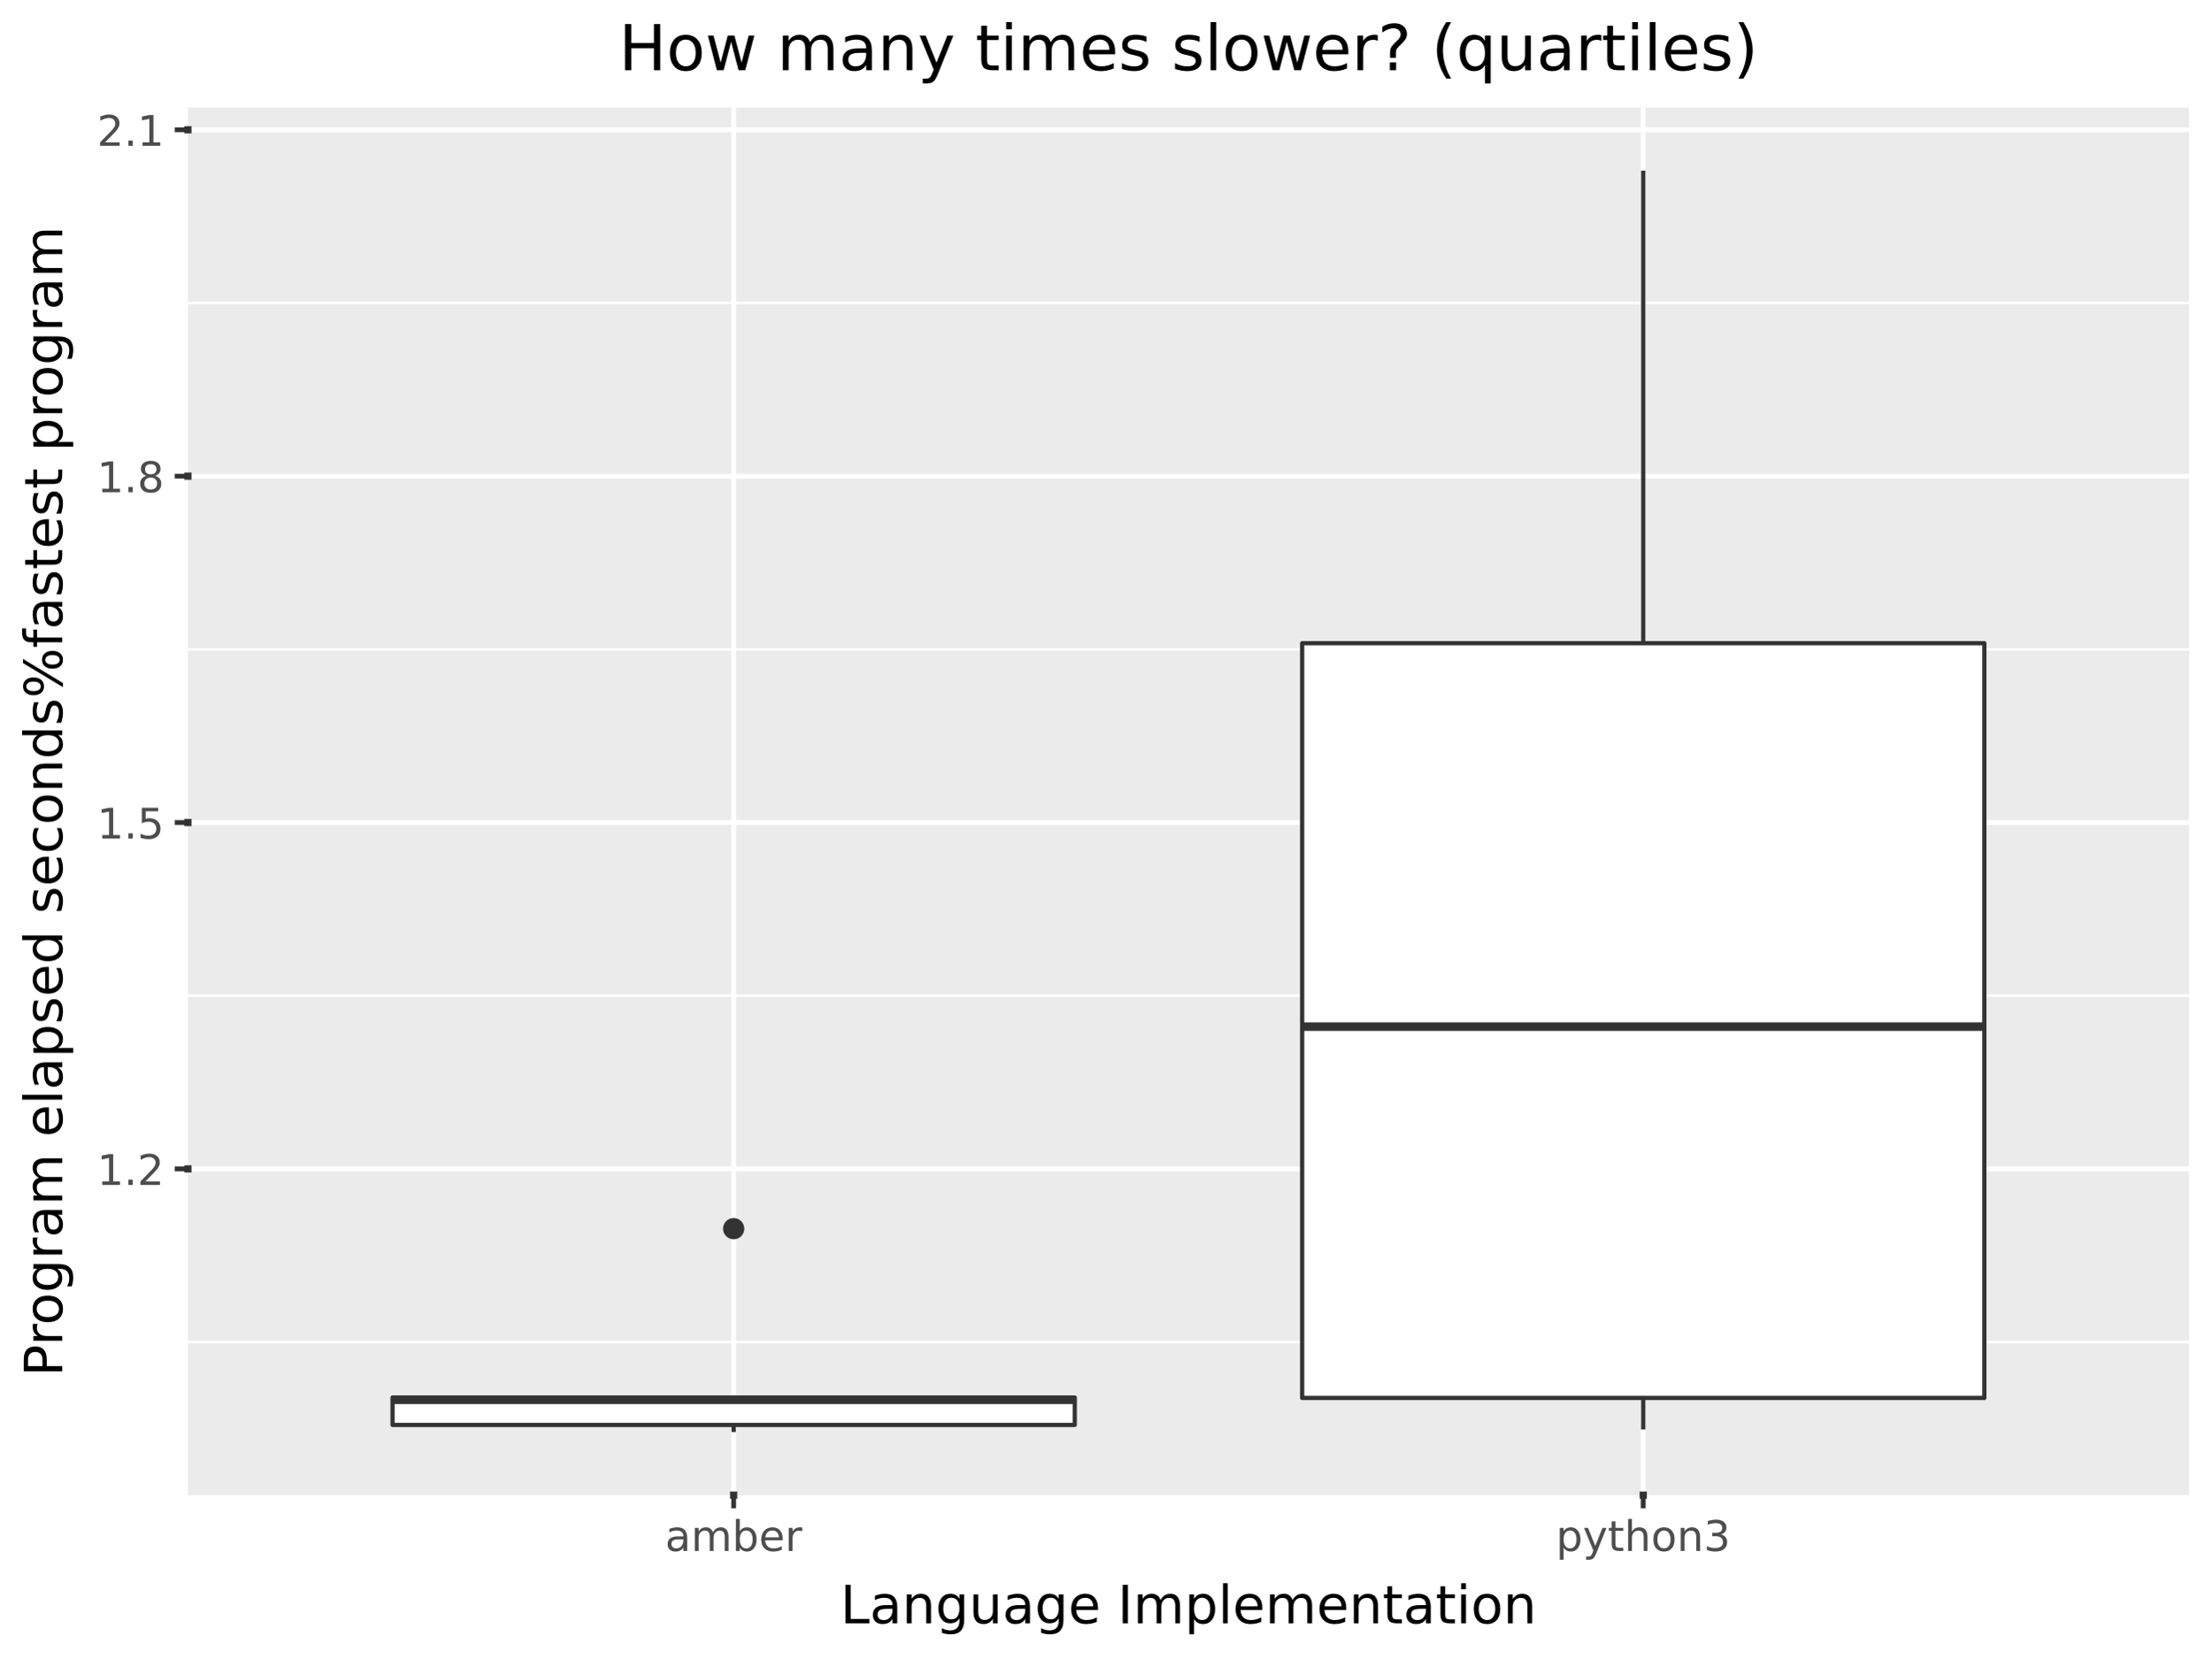
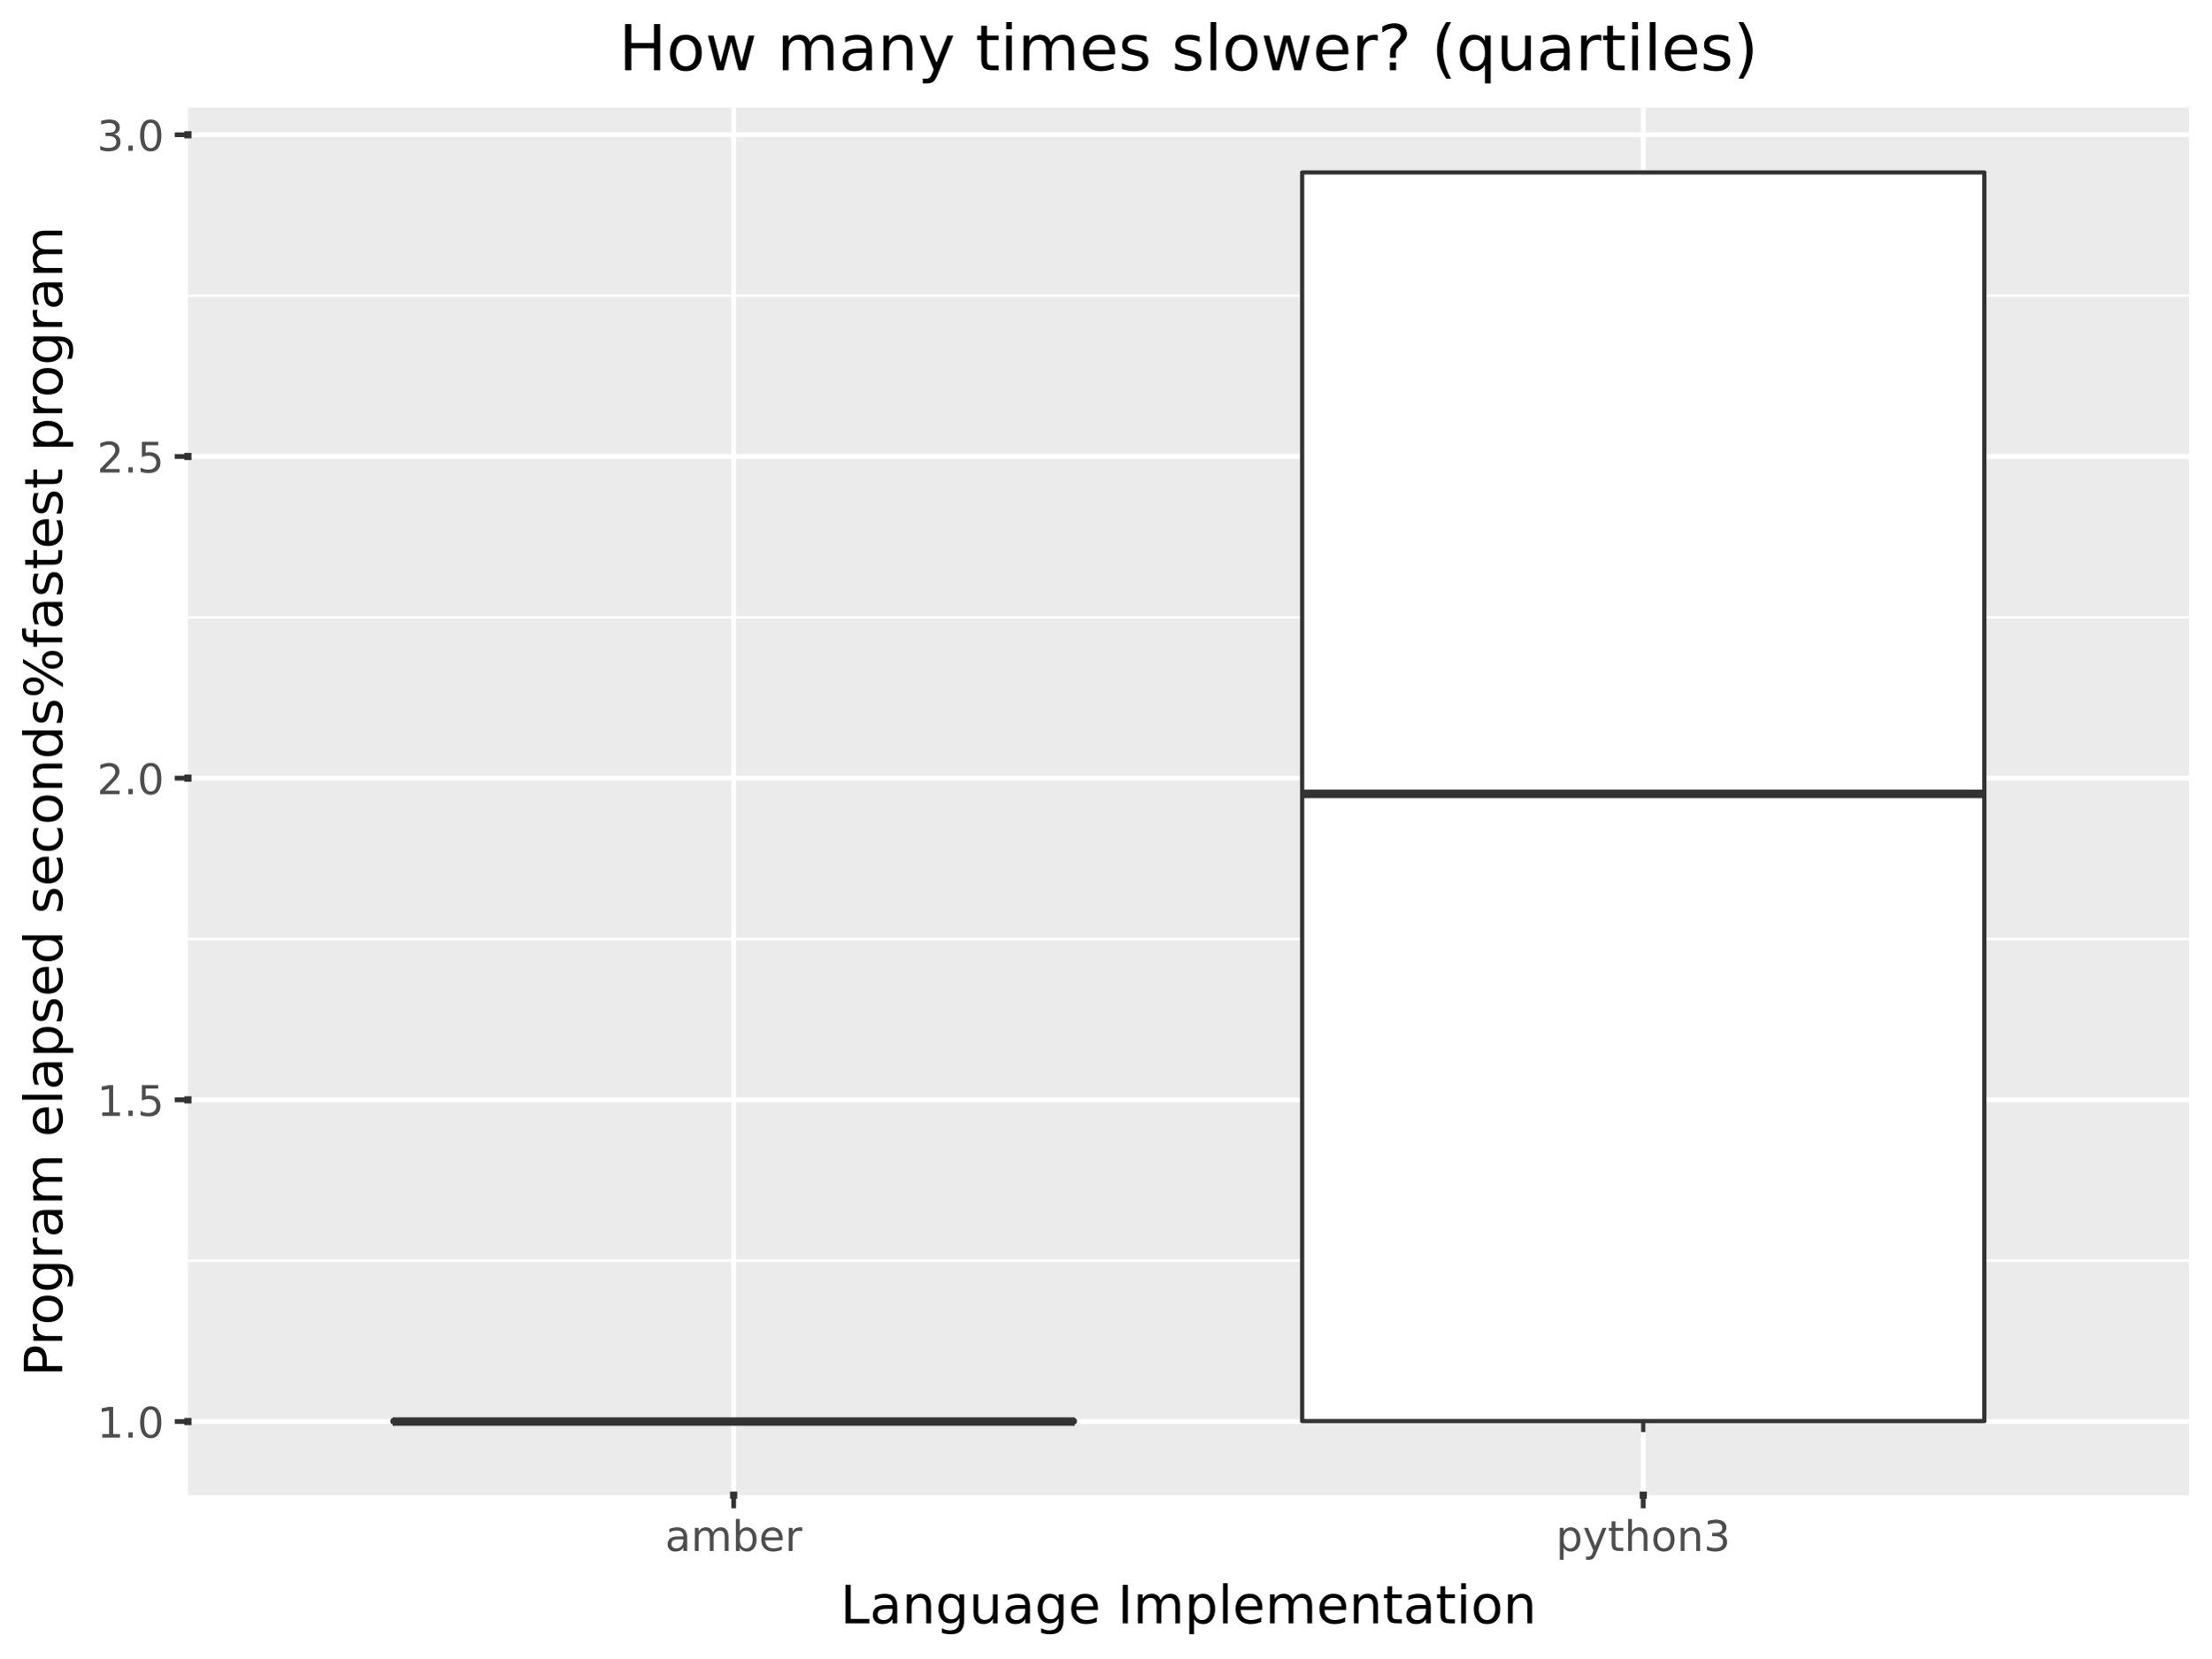
<svg xmlns="http://www.w3.org/2000/svg" xmlns:xlink="http://www.w3.org/1999/xlink" width="460.8pt" height="345.6pt" viewBox="0 0 460.8 345.6" version="1.1">
  <defs>
    <style type="text/css">*{stroke-linejoin: round; stroke-linecap: butt}</style>
  </defs>
  <g id="figure_1">
    <g id="patch_1">
      <path d="M 0 345.6  L 460.8 345.6  L 460.8 0  L 0 0  z " style="fill: #ffffff" />
    </g>
    <g id="patch_2">
      <path d="M 0 345.6  L 460.8 345.6  L 460.8 0  L 0 0  L 0 345.6  z " style="fill: none; stroke: #ffffff; stroke-linejoin: miter" />
    </g>
    <g id="axes_1">
      <g id="patch_3">
        <path d="M 39.162 311.632  L 456.192 311.632  L 456.192 22.417  L 39.162 22.417  z " style="fill: #ebebeb" />
      </g>
      <g id="matplotlib.axis_1">
        <g id="xtick_1">
          <g id="line2d_1">
-             <path d="M 152.897 311.632  L 152.897 22.417  " clip-path="url(#p1e0e1ed3a0)" style="fill: none; stroke: #ffffff; stroke-linecap: square" />
+             <path d="M 152.897 311.632  L 152.897 22.417  " clip-path="url(#p76785eeee8)" style="fill: none; stroke: #ffffff; stroke-linecap: square" />
          </g>
          <g id="line2d_2">
            <path d="M 152.897 311.632  " style="fill: none; stroke: #333333; stroke-width: 1.5; stroke-linecap: square" />
            <defs>
-               <path id="m000d2d3376" d="M 0 0  L 0 2.75  " style="stroke: #333333" />
+               <path id="m6394b26121" d="M 0 0  L 0 2.75  " style="stroke: #333333" />
            </defs>
            <g>
-               <use xlink:href="#m000d2d3376" x="152.897" y="311.632" style="fill: #333333; stroke: #333333" />
+               <use xlink:href="#m6394b26121" x="152.897" y="311.632" style="fill: #333333; stroke: #333333" />
            </g>
          </g>
          <g id="text_1">
            <g style="fill: #4d4d4d" transform="translate(138.6054 323.2691) scale(0.088 -0.088)">
              <defs>
                <path id="DejaVuSans-44" d="M 2194 1759  Q 1497 1759 1228 1600  Q 959 1441 959 1056  Q 959 750 1161 570  Q 1363 391 1709 391  Q 2188 391 2477 730  Q 2766 1069 2766 1631  L 2766 1759  L 2194 1759  z M 3341 1997  L 3341 0  L 2766 0  L 2766 531  Q 2569 213 2275 61  Q 1981 -91 1556 -91  Q 1019 -91 701 211  Q 384 513 384 1019  Q 384 1609 779 1909  Q 1175 2209 1959 2209  L 2766 2209  L 2766 2266  Q 2766 2663 2505 2880  Q 2244 3097 1772 3097  Q 1472 3097 1187 3025  Q 903 2953 641 2809  L 641 3341  Q 956 3463 1253 3523  Q 1550 3584 1831 3584  Q 2591 3584 2966 3190  Q 3341 2797 3341 1997  z " transform="scale(0.015625)" />
                <path id="DejaVuSans-50" d="M 3328 2828  Q 3544 3216 3844 3400  Q 4144 3584 4550 3584  Q 5097 3584 5394 3201  Q 5691 2819 5691 2113  L 5691 0  L 5113 0  L 5113 2094  Q 5113 2597 4934 2840  Q 4756 3084 4391 3084  Q 3944 3084 3684 2787  Q 3425 2491 3425 1978  L 3425 0  L 2847 0  L 2847 2094  Q 2847 2600 2669 2842  Q 2491 3084 2119 3084  Q 1678 3084 1418 2786  Q 1159 2488 1159 1978  L 1159 0  L 581 0  L 581 3500  L 1159 3500  L 1159 2956  Q 1356 3278 1631 3431  Q 1906 3584 2284 3584  Q 2666 3584 2933 3390  Q 3200 3197 3328 2828  z " transform="scale(0.015625)" />
                <path id="DejaVuSans-45" d="M 3116 1747  Q 3116 2381 2855 2742  Q 2594 3103 2138 3103  Q 1681 3103 1420 2742  Q 1159 2381 1159 1747  Q 1159 1113 1420 752  Q 1681 391 2138 391  Q 2594 391 2855 752  Q 3116 1113 3116 1747  z M 1159 2969  Q 1341 3281 1617 3432  Q 1894 3584 2278 3584  Q 2916 3584 3314 3078  Q 3713 2572 3713 1747  Q 3713 922 3314 415  Q 2916 -91 2278 -91  Q 1894 -91 1617 61  Q 1341 213 1159 525  L 1159 0  L 581 0  L 581 4863  L 1159 4863  L 1159 2969  z " transform="scale(0.015625)" />
                <path id="DejaVuSans-48" d="M 3597 1894  L 3597 1613  L 953 1613  Q 991 1019 1311 708  Q 1631 397 2203 397  Q 2534 397 2845 478  Q 3156 559 3463 722  L 3463 178  Q 3153 47 2828 -22  Q 2503 -91 2169 -91  Q 1331 -91 842 396  Q 353 884 353 1716  Q 353 2575 817 3079  Q 1281 3584 2069 3584  Q 2775 3584 3186 3129  Q 3597 2675 3597 1894  z M 3022 2063  Q 3016 2534 2758 2815  Q 2500 3097 2075 3097  Q 1594 3097 1305 2825  Q 1016 2553 972 2059  L 3022 2063  z " transform="scale(0.015625)" />
                <path id="DejaVuSans-55" d="M 2631 2963  Q 2534 3019 2420 3045  Q 2306 3072 2169 3072  Q 1681 3072 1420 2755  Q 1159 2438 1159 1844  L 1159 0  L 581 0  L 581 3500  L 1159 3500  L 1159 2956  Q 1341 3275 1631 3429  Q 1922 3584 2338 3584  Q 2397 3584 2469 3576  Q 2541 3569 2628 3553  L 2631 2963  z " transform="scale(0.015625)" />
              </defs>
              <use xlink:href="#DejaVuSans-44" />
              <use xlink:href="#DejaVuSans-50" transform="translate(61.28125 0)" />
              <use xlink:href="#DejaVuSans-45" transform="translate(158.6875 0)" />
              <use xlink:href="#DejaVuSans-48" transform="translate(222.1719 0)" />
              <use xlink:href="#DejaVuSans-55" transform="translate(283.7031 0)" />
            </g>
          </g>
        </g>
        <g id="xtick_2">
          <g id="line2d_3">
-             <path d="M 342.456 311.632  L 342.456 22.417  " clip-path="url(#p1e0e1ed3a0)" style="fill: none; stroke: #ffffff; stroke-linecap: square" />
+             <path d="M 342.456 311.632  L 342.456 22.417  " clip-path="url(#p76785eeee8)" style="fill: none; stroke: #ffffff; stroke-linecap: square" />
          </g>
          <g id="line2d_4">
            <path d="M 342.456 311.632  " style="fill: none; stroke: #333333; stroke-width: 1.5; stroke-linecap: square" />
            <g>
-               <use xlink:href="#m000d2d3376" x="342.456" y="311.632" style="fill: #333333; stroke: #333333" />
+               <use xlink:href="#m6394b26121" x="342.456" y="311.632" style="fill: #333333; stroke: #333333" />
            </g>
          </g>
          <g id="text_2">
            <g style="fill: #4d4d4d" transform="translate(324.2652 323.2691) scale(0.088 -0.088)">
              <defs>
                <path id="DejaVuSans-53" d="M 1159 525  L 1159 -1331  L 581 -1331  L 581 3500  L 1159 3500  L 1159 2969  Q 1341 3281 1617 3432  Q 1894 3584 2278 3584  Q 2916 3584 3314 3078  Q 3713 2572 3713 1747  Q 3713 922 3314 415  Q 2916 -91 2278 -91  Q 1894 -91 1617 61  Q 1341 213 1159 525  z M 3116 1747  Q 3116 2381 2855 2742  Q 2594 3103 2138 3103  Q 1681 3103 1420 2742  Q 1159 2381 1159 1747  Q 1159 1113 1420 752  Q 1681 391 2138 391  Q 2594 391 2855 752  Q 3116 1113 3116 1747  z " transform="scale(0.015625)" />
                <path id="DejaVuSans-5c" d="M 2059 -325  Q 1816 -950 1584 -1140  Q 1353 -1331 966 -1331  L 506 -1331  L 506 -850  L 844 -850  Q 1081 -850 1212 -737  Q 1344 -625 1503 -206  L 1606 56  L 191 3500  L 800 3500  L 1894 763  L 2988 3500  L 3597 3500  L 2059 -325  z " transform="scale(0.015625)" />
                <path id="DejaVuSans-57" d="M 1172 4494  L 1172 3500  L 2356 3500  L 2356 3053  L 1172 3053  L 1172 1153  Q 1172 725 1289 603  Q 1406 481 1766 481  L 2356 481  L 2356 0  L 1766 0  Q 1100 0 847 248  Q 594 497 594 1153  L 594 3053  L 172 3053  L 172 3500  L 594 3500  L 594 4494  L 1172 4494  z " transform="scale(0.015625)" />
                <path id="DejaVuSans-4b" d="M 3513 2113  L 3513 0  L 2938 0  L 2938 2094  Q 2938 2591 2744 2837  Q 2550 3084 2163 3084  Q 1697 3084 1428 2787  Q 1159 2491 1159 1978  L 1159 0  L 581 0  L 581 4863  L 1159 4863  L 1159 2956  Q 1366 3272 1645 3428  Q 1925 3584 2291 3584  Q 2894 3584 3203 3211  Q 3513 2838 3513 2113  z " transform="scale(0.015625)" />
                <path id="DejaVuSans-52" d="M 1959 3097  Q 1497 3097 1228 2736  Q 959 2375 959 1747  Q 959 1119 1226 758  Q 1494 397 1959 397  Q 2419 397 2687 759  Q 2956 1122 2956 1747  Q 2956 2369 2687 2733  Q 2419 3097 1959 3097  z M 1959 3584  Q 2709 3584 3137 3096  Q 3566 2609 3566 1747  Q 3566 888 3137 398  Q 2709 -91 1959 -91  Q 1206 -91 779 398  Q 353 888 353 1747  Q 353 2609 779 3096  Q 1206 3584 1959 3584  z " transform="scale(0.015625)" />
                <path id="DejaVuSans-51" d="M 3513 2113  L 3513 0  L 2938 0  L 2938 2094  Q 2938 2591 2744 2837  Q 2550 3084 2163 3084  Q 1697 3084 1428 2787  Q 1159 2491 1159 1978  L 1159 0  L 581 0  L 581 3500  L 1159 3500  L 1159 2956  Q 1366 3272 1645 3428  Q 1925 3584 2291 3584  Q 2894 3584 3203 3211  Q 3513 2838 3513 2113  z " transform="scale(0.015625)" />
                <path id="DejaVuSans-16" d="M 2597 2516  Q 3050 2419 3304 2112  Q 3559 1806 3559 1356  Q 3559 666 3084 287  Q 2609 -91 1734 -91  Q 1441 -91 1130 -33  Q 819 25 488 141  L 488 750  Q 750 597 1062 519  Q 1375 441 1716 441  Q 2309 441 2620 675  Q 2931 909 2931 1356  Q 2931 1769 2642 2001  Q 2353 2234 1838 2234  L 1294 2234  L 1294 2753  L 1863 2753  Q 2328 2753 2575 2939  Q 2822 3125 2822 3475  Q 2822 3834 2567 4026  Q 2313 4219 1838 4219  Q 1578 4219 1281 4162  Q 984 4106 628 3988  L 628 4550  Q 988 4650 1302 4700  Q 1616 4750 1894 4750  Q 2613 4750 3031 4423  Q 3450 4097 3450 3541  Q 3450 3153 3228 2886  Q 3006 2619 2597 2516  z " transform="scale(0.015625)" />
              </defs>
              <use xlink:href="#DejaVuSans-53" />
              <use xlink:href="#DejaVuSans-5c" transform="translate(63.48438 0)" />
              <use xlink:href="#DejaVuSans-57" transform="translate(122.6719 0)" />
              <use xlink:href="#DejaVuSans-4b" transform="translate(161.875 0)" />
              <use xlink:href="#DejaVuSans-52" transform="translate(225.25 0)" />
              <use xlink:href="#DejaVuSans-51" transform="translate(286.4375 0)" />
              <use xlink:href="#DejaVuSans-16" transform="translate(349.8125 0)" />
            </g>
          </g>
        </g>
      </g>
      <g id="matplotlib.axis_2">
        <g id="ytick_1">
          <g id="line2d_5">
-             <path d="M 39.162 243.636  L 456.192 243.636  " clip-path="url(#p1e0e1ed3a0)" style="fill: none; stroke: #ffffff; stroke-linecap: square" />
+             <path d="M 39.162 296.297  L 456.192 296.297  " clip-path="url(#p76785eeee8)" style="fill: none; stroke: #ffffff; stroke-linecap: square" />
          </g>
          <g id="line2d_6">
-             <path d="M 39.162 243.636  " style="fill: none; stroke: #333333; stroke-width: 1.5; stroke-linecap: square" />
+             <path d="M 39.162 296.297  " style="fill: none; stroke: #333333; stroke-width: 1.5; stroke-linecap: square" />
            <defs>
-               <path id="ma2fb208a30" d="M 0 0  L -2.75 0  " style="stroke: #333333" />
+               <path id="m2482ba4fc2" d="M 0 0  L -2.75 0  " style="stroke: #333333" />
            </defs>
            <g>
-               <use xlink:href="#ma2fb208a30" x="39.162" y="243.636" style="fill: #333333; stroke: #333333" />
+               <use xlink:href="#m2482ba4fc2" x="39.162" y="296.297" style="fill: #333333; stroke: #333333" />
            </g>
          </g>
          <g id="text_3">
-             <g style="fill: #4d4d4d" transform="translate(20.21686 246.9785) scale(0.088 -0.088)">
+             <g style="fill: #4d4d4d" transform="translate(20.21686 299.6398) scale(0.088 -0.088)">
              <defs>
                <path id="DejaVuSans-14" d="M 794 531  L 1825 531  L 1825 4091  L 703 3866  L 703 4441  L 1819 4666  L 2450 4666  L 2450 531  L 3481 531  L 3481 0  L 794 0  L 794 531  z " transform="scale(0.015625)" />
                <path id="DejaVuSans-11" d="M 684 794  L 1344 794  L 1344 0  L 684 0  L 684 794  z " transform="scale(0.015625)" />
-                 <path id="DejaVuSans-15" d="M 1228 531  L 3431 531  L 3431 0  L 469 0  L 469 531  Q 828 903 1448 1529  Q 2069 2156 2228 2338  Q 2531 2678 2651 2914  Q 2772 3150 2772 3378  Q 2772 3750 2511 3984  Q 2250 4219 1831 4219  Q 1534 4219 1204 4116  Q 875 4013 500 3803  L 500 4441  Q 881 4594 1212 4672  Q 1544 4750 1819 4750  Q 2544 4750 2975 4387  Q 3406 4025 3406 3419  Q 3406 3131 3298 2873  Q 3191 2616 2906 2266  Q 2828 2175 2409 1742  Q 1991 1309 1228 531  z " transform="scale(0.015625)" />
+                 <path id="DejaVuSans-13" d="M 2034 4250  Q 1547 4250 1301 3770  Q 1056 3291 1056 2328  Q 1056 1369 1301 889  Q 1547 409 2034 409  Q 2525 409 2770 889  Q 3016 1369 3016 2328  Q 3016 3291 2770 3770  Q 2525 4250 2034 4250  z M 2034 4750  Q 2819 4750 3233 4129  Q 3647 3509 3647 2328  Q 3647 1150 3233 529  Q 2819 -91 2034 -91  Q 1250 -91 836 529  Q 422 1150 422 2328  Q 422 3509 836 4129  Q 1250 4750 2034 4750  z " transform="scale(0.015625)" />
              </defs>
              <use xlink:href="#DejaVuSans-14" />
              <use xlink:href="#DejaVuSans-11" transform="translate(63.625 0)" />
-               <use xlink:href="#DejaVuSans-15" transform="translate(95.40625 0)" />
+               <use xlink:href="#DejaVuSans-13" transform="translate(95.40625 0)" />
            </g>
          </g>
        </g>
        <g id="ytick_2">
          <g id="line2d_7">
-             <path d="M 39.162 171.44  L 456.192 171.44  " clip-path="url(#p1e0e1ed3a0)" style="fill: none; stroke: #ffffff; stroke-linecap: square" />
+             <path d="M 39.162 229.245  L 456.192 229.245  " clip-path="url(#p76785eeee8)" style="fill: none; stroke: #ffffff; stroke-linecap: square" />
          </g>
          <g id="line2d_8">
-             <path d="M 39.162 171.44  " style="fill: none; stroke: #333333; stroke-width: 1.5; stroke-linecap: square" />
-             <g>
-               <use xlink:href="#ma2fb208a30" x="39.162" y="171.44" style="fill: #333333; stroke: #333333" />
+             <path d="M 39.162 229.245  " style="fill: none; stroke: #333333; stroke-width: 1.5; stroke-linecap: square" />
+             <g>
+               <use xlink:href="#m2482ba4fc2" x="39.162" y="229.245" style="fill: #333333; stroke: #333333" />
            </g>
          </g>
          <g id="text_4">
-             <g style="fill: #4d4d4d" transform="translate(20.21686 174.7829) scale(0.088 -0.088)">
+             <g style="fill: #4d4d4d" transform="translate(20.21686 232.5877) scale(0.088 -0.088)">
              <defs>
                <path id="DejaVuSans-18" d="M 691 4666  L 3169 4666  L 3169 4134  L 1269 4134  L 1269 2991  Q 1406 3038 1543 3061  Q 1681 3084 1819 3084  Q 2600 3084 3056 2656  Q 3513 2228 3513 1497  Q 3513 744 3044 326  Q 2575 -91 1722 -91  Q 1428 -91 1123 -41  Q 819 9 494 109  L 494 744  Q 775 591 1075 516  Q 1375 441 1709 441  Q 2250 441 2565 725  Q 2881 1009 2881 1497  Q 2881 1984 2565 2268  Q 2250 2553 1709 2553  Q 1456 2553 1204 2497  Q 953 2441 691 2322  L 691 4666  z " transform="scale(0.015625)" />
              </defs>
              <use xlink:href="#DejaVuSans-14" />
              <use xlink:href="#DejaVuSans-11" transform="translate(63.625 0)" />
              <use xlink:href="#DejaVuSans-18" transform="translate(95.40625 0)" />
            </g>
          </g>
        </g>
        <g id="ytick_3">
          <g id="line2d_9">
-             <path d="M 39.162 99.244  L 456.192 99.244  " clip-path="url(#p1e0e1ed3a0)" style="fill: none; stroke: #ffffff; stroke-linecap: square" />
+             <path d="M 39.162 162.193  L 456.192 162.193  " clip-path="url(#p76785eeee8)" style="fill: none; stroke: #ffffff; stroke-linecap: square" />
          </g>
          <g id="line2d_10">
-             <path d="M 39.162 99.244  " style="fill: none; stroke: #333333; stroke-width: 1.5; stroke-linecap: square" />
-             <g>
-               <use xlink:href="#ma2fb208a30" x="39.162" y="99.244" style="fill: #333333; stroke: #333333" />
+             <path d="M 39.162 162.193  " style="fill: none; stroke: #333333; stroke-width: 1.5; stroke-linecap: square" />
+             <g>
+               <use xlink:href="#m2482ba4fc2" x="39.162" y="162.193" style="fill: #333333; stroke: #333333" />
            </g>
          </g>
          <g id="text_5">
-             <g style="fill: #4d4d4d" transform="translate(20.21686 102.5873) scale(0.088 -0.088)">
-               <defs>
-                 <path id="DejaVuSans-1b" d="M 2034 2216  Q 1584 2216 1326 1975  Q 1069 1734 1069 1313  Q 1069 891 1326 650  Q 1584 409 2034 409  Q 2484 409 2743 651  Q 3003 894 3003 1313  Q 3003 1734 2745 1975  Q 2488 2216 2034 2216  z M 1403 2484  Q 997 2584 770 2862  Q 544 3141 544 3541  Q 544 4100 942 4425  Q 1341 4750 2034 4750  Q 2731 4750 3128 4425  Q 3525 4100 3525 3541  Q 3525 3141 3298 2862  Q 3072 2584 2669 2484  Q 3125 2378 3379 2068  Q 3634 1759 3634 1313  Q 3634 634 3220 271  Q 2806 -91 2034 -91  Q 1263 -91 848 271  Q 434 634 434 1313  Q 434 1759 690 2068  Q 947 2378 1403 2484  z M 1172 3481  Q 1172 3119 1398 2916  Q 1625 2713 2034 2713  Q 2441 2713 2670 2916  Q 2900 3119 2900 3481  Q 2900 3844 2670 4047  Q 2441 4250 2034 4250  Q 1625 4250 1398 4047  Q 1172 3844 1172 3481  z " transform="scale(0.015625)" />
-               </defs>
-               <use xlink:href="#DejaVuSans-14" />
-               <use xlink:href="#DejaVuSans-11" transform="translate(63.625 0)" />
-               <use xlink:href="#DejaVuSans-1b" transform="translate(95.40625 0)" />
+             <g style="fill: #4d4d4d" transform="translate(20.21686 165.5356) scale(0.088 -0.088)">
+               <defs>
+                 <path id="DejaVuSans-15" d="M 1228 531  L 3431 531  L 3431 0  L 469 0  L 469 531  Q 828 903 1448 1529  Q 2069 2156 2228 2338  Q 2531 2678 2651 2914  Q 2772 3150 2772 3378  Q 2772 3750 2511 3984  Q 2250 4219 1831 4219  Q 1534 4219 1204 4116  Q 875 4013 500 3803  L 500 4441  Q 881 4594 1212 4672  Q 1544 4750 1819 4750  Q 2544 4750 2975 4387  Q 3406 4025 3406 3419  Q 3406 3131 3298 2873  Q 3191 2616 2906 2266  Q 2828 2175 2409 1742  Q 1991 1309 1228 531  z " transform="scale(0.015625)" />
+               </defs>
+               <use xlink:href="#DejaVuSans-15" />
+               <use xlink:href="#DejaVuSans-11" transform="translate(63.625 0)" />
+               <use xlink:href="#DejaVuSans-13" transform="translate(95.40625 0)" />
            </g>
          </g>
        </g>
        <g id="ytick_4">
          <g id="line2d_11">
-             <path d="M 39.162 27.049  L 456.192 27.049  " clip-path="url(#p1e0e1ed3a0)" style="fill: none; stroke: #ffffff; stroke-linecap: square" />
+             <path d="M 39.162 95.141  L 456.192 95.141  " clip-path="url(#p76785eeee8)" style="fill: none; stroke: #ffffff; stroke-linecap: square" />
          </g>
          <g id="line2d_12">
-             <path d="M 39.162 27.049  " style="fill: none; stroke: #333333; stroke-width: 1.5; stroke-linecap: square" />
-             <g>
-               <use xlink:href="#ma2fb208a30" x="39.162" y="27.049" style="fill: #333333; stroke: #333333" />
+             <path d="M 39.162 95.141  " style="fill: none; stroke: #333333; stroke-width: 1.5; stroke-linecap: square" />
+             <g>
+               <use xlink:href="#m2482ba4fc2" x="39.162" y="95.141" style="fill: #333333; stroke: #333333" />
            </g>
          </g>
          <g id="text_6">
-             <g style="fill: #4d4d4d" transform="translate(20.21686 30.39164) scale(0.088 -0.088)">
+             <g style="fill: #4d4d4d" transform="translate(20.21686 98.48354) scale(0.088 -0.088)">
              <use xlink:href="#DejaVuSans-15" />
              <use xlink:href="#DejaVuSans-11" transform="translate(63.625 0)" />
-               <use xlink:href="#DejaVuSans-14" transform="translate(95.40625 0)" />
+               <use xlink:href="#DejaVuSans-18" transform="translate(95.40625 0)" />
            </g>
          </g>
        </g>
        <g id="ytick_5">
          <g id="line2d_13">
-             <path d="M 39.162 279.733  L 456.192 279.733  " clip-path="url(#p1e0e1ed3a0)" style="fill: none; stroke: #ffffff; stroke-width: 0.5; stroke-linecap: square" />
+             <path d="M 39.162 28.088  L 456.192 28.088  " clip-path="url(#p76785eeee8)" style="fill: none; stroke: #ffffff; stroke-linecap: square" />
+           </g>
+           <g id="line2d_14">
+             <path d="M 39.162 28.088  " style="fill: none; stroke: #333333; stroke-width: 1.5; stroke-linecap: square" />
+             <g>
+               <use xlink:href="#m2482ba4fc2" x="39.162" y="28.088" style="fill: #333333; stroke: #333333" />
+             </g>
+           </g>
+           <g id="text_7">
+             <g style="fill: #4d4d4d" transform="translate(20.21686 31.43144) scale(0.088 -0.088)">
+               <use xlink:href="#DejaVuSans-16" />
+               <use xlink:href="#DejaVuSans-11" transform="translate(63.625 0)" />
+               <use xlink:href="#DejaVuSans-13" transform="translate(95.40625 0)" />
+             </g>
          </g>
        </g>
        <g id="ytick_6">
-           <g id="line2d_14">
-             <path d="M 39.162 207.538  L 456.192 207.538  " clip-path="url(#p1e0e1ed3a0)" style="fill: none; stroke: #ffffff; stroke-width: 0.5; stroke-linecap: square" />
+           <g id="line2d_15">
+             <path d="M 39.162 262.771  L 456.192 262.771  " clip-path="url(#p76785eeee8)" style="fill: none; stroke: #ffffff; stroke-width: 0.5; stroke-linecap: square" />
          </g>
        </g>
        <g id="ytick_7">
-           <g id="line2d_15">
-             <path d="M 39.162 135.342  L 456.192 135.342  " clip-path="url(#p1e0e1ed3a0)" style="fill: none; stroke: #ffffff; stroke-width: 0.5; stroke-linecap: square" />
+           <g id="line2d_16">
+             <path d="M 39.162 195.719  L 456.192 195.719  " clip-path="url(#p76785eeee8)" style="fill: none; stroke: #ffffff; stroke-width: 0.5; stroke-linecap: square" />
          </g>
        </g>
        <g id="ytick_8">
-           <g id="line2d_16">
-             <path d="M 39.162 63.146  L 456.192 63.146  " clip-path="url(#p1e0e1ed3a0)" style="fill: none; stroke: #ffffff; stroke-width: 0.5; stroke-linecap: square" />
-           </g>
-         </g>
-       </g>
-       <g id="PathCollection_1">
-         <defs>
-           <path id="meb998ee66b" d="M 0 1.772  C 0.47 1.772 0.921 1.586 1.253 1.253  C 1.586 0.921 1.772 0.47 1.772 0  C 1.772 -0.47 1.586 -0.921 1.253 -1.253  C 0.921 -1.586 0.47 -1.772 0 -1.772  C -0.47 -1.772 -0.921 -1.586 -1.253 -1.253  C -1.586 -0.921 -1.772 -0.47 -1.772 0  C -1.772 0.47 -1.586 0.921 -1.253 1.253  C -0.921 1.586 -0.47 1.772 0 1.772  z " style="stroke: #333333; stroke-width: 0.886" />
-         </defs>
-         <g clip-path="url(#p1e0e1ed3a0)">
-           <use xlink:href="#meb998ee66b" x="152.897" y="256.095" style="fill: #333333; stroke: #333333; stroke-width: 0.886" />
+           <g id="line2d_17">
+             <path d="M 39.162 128.667  L 456.192 128.667  " clip-path="url(#p76785eeee8)" style="fill: none; stroke: #ffffff; stroke-width: 0.5; stroke-linecap: square" />
+           </g>
+         </g>
+         <g id="ytick_9">
+           <g id="line2d_18">
+             <path d="M 39.162 61.615  L 456.192 61.615  " clip-path="url(#p76785eeee8)" style="fill: none; stroke: #ffffff; stroke-width: 0.5; stroke-linecap: square" />
+           </g>
        </g>
      </g>
      <g id="LineCollection_1">
-         <path d="M 152.897 291.285  L 152.897 291.285  " clip-path="url(#p1e0e1ed3a0)" style="fill: none; stroke: #333333; stroke-width: 0.886" />
-         <path d="M 152.897 296.999  L 152.897 298.486  " clip-path="url(#p1e0e1ed3a0)" style="fill: none; stroke: #333333; stroke-width: 0.886" />
+         <path d="M 152.897 296.054  L 152.897 295.934  " clip-path="url(#p76785eeee8)" style="fill: none; stroke: #333333; stroke-width: 0.886" />
+         <path d="M 152.897 296.388  L 152.897 296.814  " clip-path="url(#p76785eeee8)" style="fill: none; stroke: #333333; stroke-width: 0.886" />
      </g>
      <g id="PolyCollection_1">
        <defs>
-           <path id="ma9060826ee" d="M 81.812 -54.315  L 81.812 -54.315  L 223.982 -54.315  L 223.982 -48.601  L 81.812 -48.601  z " style="stroke: #333333; stroke-width: 0.886" />
-         </defs>
-         <g clip-path="url(#p1e0e1ed3a0)">
-           <use xlink:href="#ma9060826ee" x="0" y="345.6" style="fill: #ffffff; stroke: #333333; stroke-width: 0.886" />
+           <path id="m6eb31a9aac" d="M 81.812 -49.546  L 81.812 -49.546  L 223.982 -49.546  L 223.982 -49.212  L 81.812 -49.212  z " style="stroke: #333333; stroke-width: 0.886" />
+         </defs>
+         <g clip-path="url(#p76785eeee8)">
+           <use xlink:href="#m6eb31a9aac" x="0" y="345.6" style="fill: #ffffff; stroke: #333333; stroke-width: 0.886" />
        </g>
      </g>
      <g id="LineCollection_2">
-         <path d="M 81.812 291.766  L 223.982 291.766  " clip-path="url(#p1e0e1ed3a0)" style="fill: none; stroke: #333333; stroke-width: 1.772" />
+         <path d="M 81.812 296.297  L 223.982 296.297  " clip-path="url(#p76785eeee8)" style="fill: none; stroke: #333333; stroke-width: 1.772" />
      </g>
      <g id="LineCollection_3">
-         <path d="M 342.456 134.066  L 342.456 35.563  " clip-path="url(#p1e0e1ed3a0)" style="fill: none; stroke: #333333; stroke-width: 0.886" />
-         <path d="M 342.456 291.377  L 342.456 297.952  " clip-path="url(#p1e0e1ed3a0)" style="fill: none; stroke: #333333; stroke-width: 0.886" />
+         <path d="M 342.456 35.945  L 342.456 35.563  " clip-path="url(#p76785eeee8)" style="fill: none; stroke: #333333; stroke-width: 0.886" />
+         <path d="M 342.456 296.197  L 342.456 298.486  " clip-path="url(#p76785eeee8)" style="fill: none; stroke: #333333; stroke-width: 0.886" />
      </g>
      <g id="PolyCollection_2">
        <defs>
-           <path id="m7fd1612d69" d="M 271.372 -211.534  L 271.372 -211.534  L 413.541 -211.534  L 413.541 -54.223  L 271.372 -54.223  z " style="stroke: #333333; stroke-width: 0.886" />
-         </defs>
-         <g clip-path="url(#p1e0e1ed3a0)">
-           <use xlink:href="#m7fd1612d69" x="0" y="345.6" style="fill: #ffffff; stroke: #333333; stroke-width: 0.886" />
+           <path id="mc02a9c299c" d="M 271.372 -309.655  L 271.372 -309.655  L 413.541 -309.655  L 413.541 -49.403  L 271.372 -49.403  z " style="stroke: #333333; stroke-width: 0.886" />
+         </defs>
+         <g clip-path="url(#p76785eeee8)">
+           <use xlink:href="#mc02a9c299c" x="0" y="345.6" style="fill: #ffffff; stroke: #333333; stroke-width: 0.886" />
        </g>
      </g>
      <g id="LineCollection_4">
-         <path d="M 271.372 213.986  L 413.541 213.986  " clip-path="url(#p1e0e1ed3a0)" style="fill: none; stroke: #333333; stroke-width: 1.772" />
-       </g>
-     </g>
-     <g id="text_7">
+         <path d="M 271.372 165.475  L 413.541 165.475  " clip-path="url(#p76785eeee8)" style="fill: none; stroke: #333333; stroke-width: 1.772" />
+       </g>
+     </g>
+     <g id="text_8">
      <g transform="translate(128.9562 14.63794) scale(0.132 -0.132)">
        <defs>
          <path id="DejaVuSans-2b" d="M 628 4666  L 1259 4666  L 1259 2753  L 3553 2753  L 3553 4666  L 4184 4666  L 4184 0  L 3553 0  L 3553 2222  L 1259 2222  L 1259 0  L 628 0  L 628 4666  z " transform="scale(0.015625)" />
          <path id="DejaVuSans-5a" d="M 269 3500  L 844 3500  L 1563 769  L 2278 3500  L 2956 3500  L 3675 769  L 4391 3500  L 4966 3500  L 4050 0  L 3372 0  L 2619 2869  L 1863 0  L 1184 0  L 269 3500  z " transform="scale(0.015625)" />
          <path id="DejaVuSans-3" transform="scale(0.015625)" />
          <path id="DejaVuSans-4c" d="M 603 3500  L 1178 3500  L 1178 0  L 603 0  L 603 3500  z M 603 4863  L 1178 4863  L 1178 4134  L 603 4134  L 603 4863  z " transform="scale(0.015625)" />
          <path id="DejaVuSans-56" d="M 2834 3397  L 2834 2853  Q 2591 2978 2328 3040  Q 2066 3103 1784 3103  Q 1356 3103 1142 2972  Q 928 2841 928 2578  Q 928 2378 1081 2264  Q 1234 2150 1697 2047  L 1894 2003  Q 2506 1872 2764 1633  Q 3022 1394 3022 966  Q 3022 478 2636 193  Q 2250 -91 1575 -91  Q 1294 -91 989 -36  Q 684 19 347 128  L 347 722  Q 666 556 975 473  Q 1284 391 1588 391  Q 1994 391 2212 530  Q 2431 669 2431 922  Q 2431 1156 2273 1281  Q 2116 1406 1581 1522  L 1381 1569  Q 847 1681 609 1914  Q 372 2147 372 2553  Q 372 3047 722 3315  Q 1072 3584 1716 3584  Q 2034 3584 2315 3537  Q 2597 3491 2834 3397  z " transform="scale(0.015625)" />
          <path id="DejaVuSans-4f" d="M 603 4863  L 1178 4863  L 1178 0  L 603 0  L 603 4863  z " transform="scale(0.015625)" />
          <path id="DejaVuSans-22" d="M 1222 794  L 1856 794  L 1856 0  L 1222 0  L 1222 794  z M 1838 1253  L 1241 1253  L 1241 1734  Q 1241 2050 1328 2253  Q 1416 2456 1697 2725  L 1978 3003  Q 2156 3169 2236 3316  Q 2316 3463 2316 3616  Q 2316 3894 2111 4066  Q 1906 4238 1569 4238  Q 1322 4238 1042 4128  Q 763 4019 459 3809  L 459 4397  Q 753 4575 1054 4662  Q 1356 4750 1678 4750  Q 2253 4750 2601 4447  Q 2950 4144 2950 3647  Q 2950 3409 2837 3195  Q 2725 2981 2444 2713  L 2169 2444  Q 2022 2297 1961 2214  Q 1900 2131 1875 2053  Q 1856 1988 1847 1894  Q 1838 1800 1838 1638  L 1838 1253  z " transform="scale(0.015625)" />
          <path id="DejaVuSans-b" d="M 1984 4856  Q 1566 4138 1362 3434  Q 1159 2731 1159 2009  Q 1159 1288 1364 580  Q 1569 -128 1984 -844  L 1484 -844  Q 1016 -109 783 600  Q 550 1309 550 2009  Q 550 2706 781 3412  Q 1013 4119 1484 4856  L 1984 4856  z " transform="scale(0.015625)" />
          <path id="DejaVuSans-54" d="M 947 1747  Q 947 1113 1208 752  Q 1469 391 1925 391  Q 2381 391 2643 752  Q 2906 1113 2906 1747  Q 2906 2381 2643 2742  Q 2381 3103 1925 3103  Q 1469 3103 1208 2742  Q 947 2381 947 1747  z M 2906 525  Q 2725 213 2448 61  Q 2172 -91 1784 -91  Q 1150 -91 751 415  Q 353 922 353 1747  Q 353 2572 751 3078  Q 1150 3584 1784 3584  Q 2172 3584 2448 3432  Q 2725 3281 2906 2969  L 2906 3500  L 3481 3500  L 3481 -1331  L 2906 -1331  L 2906 525  z " transform="scale(0.015625)" />
          <path id="DejaVuSans-58" d="M 544 1381  L 544 3500  L 1119 3500  L 1119 1403  Q 1119 906 1312 657  Q 1506 409 1894 409  Q 2359 409 2629 706  Q 2900 1003 2900 1516  L 2900 3500  L 3475 3500  L 3475 0  L 2900 0  L 2900 538  Q 2691 219 2414 64  Q 2138 -91 1772 -91  Q 1169 -91 856 284  Q 544 659 544 1381  z M 1991 3584  L 1991 3584  z " transform="scale(0.015625)" />
          <path id="DejaVuSans-c" d="M 513 4856  L 1013 4856  Q 1481 4119 1714 3412  Q 1947 2706 1947 2009  Q 1947 1309 1714 600  Q 1481 -109 1013 -844  L 513 -844  Q 928 -128 1133 580  Q 1338 1288 1338 2009  Q 1338 2731 1133 3434  Q 928 4138 513 4856  z " transform="scale(0.015625)" />
        </defs>
        <use xlink:href="#DejaVuSans-2b" />
        <use xlink:href="#DejaVuSans-52" transform="translate(75.20312 0)" />
        <use xlink:href="#DejaVuSans-5a" transform="translate(136.3906 0)" />
        <use xlink:href="#DejaVuSans-3" transform="translate(218.1719 0)" />
        <use xlink:href="#DejaVuSans-50" transform="translate(249.9531 0)" />
        <use xlink:href="#DejaVuSans-44" transform="translate(347.3594 0)" />
        <use xlink:href="#DejaVuSans-51" transform="translate(408.6406 0)" />
        <use xlink:href="#DejaVuSans-5c" transform="translate(472.0156 0)" />
        <use xlink:href="#DejaVuSans-3" transform="translate(531.2031 0)" />
        <use xlink:href="#DejaVuSans-57" transform="translate(562.9844 0)" />
        <use xlink:href="#DejaVuSans-4c" transform="translate(602.1875 0)" />
        <use xlink:href="#DejaVuSans-50" transform="translate(629.9688 0)" />
        <use xlink:href="#DejaVuSans-48" transform="translate(727.375 0)" />
        <use xlink:href="#DejaVuSans-56" transform="translate(788.9062 0)" />
        <use xlink:href="#DejaVuSans-3" transform="translate(841 0)" />
        <use xlink:href="#DejaVuSans-56" transform="translate(872.7812 0)" />
        <use xlink:href="#DejaVuSans-4f" transform="translate(924.875 0)" />
        <use xlink:href="#DejaVuSans-52" transform="translate(952.6562 0)" />
        <use xlink:href="#DejaVuSans-5a" transform="translate(1013.844 0)" />
        <use xlink:href="#DejaVuSans-48" transform="translate(1095.625 0)" />
        <use xlink:href="#DejaVuSans-55" transform="translate(1157.156 0)" />
        <use xlink:href="#DejaVuSans-22" transform="translate(1198.266 0)" />
        <use xlink:href="#DejaVuSans-3" transform="translate(1251.344 0)" />
        <use xlink:href="#DejaVuSans-b" transform="translate(1283.125 0)" />
        <use xlink:href="#DejaVuSans-54" transform="translate(1322.141 0)" />
        <use xlink:href="#DejaVuSans-58" transform="translate(1385.625 0)" />
        <use xlink:href="#DejaVuSans-44" transform="translate(1449 0)" />
        <use xlink:href="#DejaVuSans-55" transform="translate(1510.281 0)" />
        <use xlink:href="#DejaVuSans-57" transform="translate(1551.391 0)" />
        <use xlink:href="#DejaVuSans-4c" transform="translate(1590.594 0)" />
        <use xlink:href="#DejaVuSans-4f" transform="translate(1618.375 0)" />
        <use xlink:href="#DejaVuSans-48" transform="translate(1646.156 0)" />
        <use xlink:href="#DejaVuSans-56" transform="translate(1707.688 0)" />
        <use xlink:href="#DejaVuSans-c" transform="translate(1759.781 0)" />
      </g>
    </g>
-     <g id="text_8">
+     <g id="text_9">
      <g transform="translate(175.112 338.3494) scale(0.11 -0.11)">
        <defs>
          <path id="DejaVuSans-2f" d="M 628 4666  L 1259 4666  L 1259 531  L 3531 531  L 3531 0  L 628 0  L 628 4666  z " transform="scale(0.015625)" />
          <path id="DejaVuSans-4a" d="M 2906 1791  Q 2906 2416 2648 2759  Q 2391 3103 1925 3103  Q 1463 3103 1205 2759  Q 947 2416 947 1791  Q 947 1169 1205 825  Q 1463 481 1925 481  Q 2391 481 2648 825  Q 2906 1169 2906 1791  z M 3481 434  Q 3481 -459 3084 -895  Q 2688 -1331 1869 -1331  Q 1566 -1331 1297 -1286  Q 1028 -1241 775 -1147  L 775 -588  Q 1028 -725 1275 -790  Q 1522 -856 1778 -856  Q 2344 -856 2625 -561  Q 2906 -266 2906 331  L 2906 616  Q 2728 306 2450 153  Q 2172 0 1784 0  Q 1141 0 747 490  Q 353 981 353 1791  Q 353 2603 747 3093  Q 1141 3584 1784 3584  Q 2172 3584 2450 3431  Q 2728 3278 2906 2969  L 2906 3500  L 3481 3500  L 3481 434  z " transform="scale(0.015625)" />
          <path id="DejaVuSans-2c" d="M 628 4666  L 1259 4666  L 1259 0  L 628 0  L 628 4666  z " transform="scale(0.015625)" />
        </defs>
        <use xlink:href="#DejaVuSans-2f" />
        <use xlink:href="#DejaVuSans-44" transform="translate(55.71875 0)" />
        <use xlink:href="#DejaVuSans-51" transform="translate(117 0)" />
        <use xlink:href="#DejaVuSans-4a" transform="translate(180.375 0)" />
        <use xlink:href="#DejaVuSans-58" transform="translate(243.8594 0)" />
        <use xlink:href="#DejaVuSans-44" transform="translate(307.2344 0)" />
        <use xlink:href="#DejaVuSans-4a" transform="translate(368.5156 0)" />
        <use xlink:href="#DejaVuSans-48" transform="translate(432 0)" />
        <use xlink:href="#DejaVuSans-3" transform="translate(493.5312 0)" />
        <use xlink:href="#DejaVuSans-2c" transform="translate(525.3125 0)" />
        <use xlink:href="#DejaVuSans-50" transform="translate(554.8125 0)" />
        <use xlink:href="#DejaVuSans-53" transform="translate(652.2188 0)" />
        <use xlink:href="#DejaVuSans-4f" transform="translate(715.7031 0)" />
        <use xlink:href="#DejaVuSans-48" transform="translate(743.4844 0)" />
        <use xlink:href="#DejaVuSans-50" transform="translate(805.0156 0)" />
        <use xlink:href="#DejaVuSans-48" transform="translate(902.4219 0)" />
        <use xlink:href="#DejaVuSans-51" transform="translate(963.9531 0)" />
        <use xlink:href="#DejaVuSans-57" transform="translate(1027.328 0)" />
        <use xlink:href="#DejaVuSans-44" transform="translate(1066.531 0)" />
        <use xlink:href="#DejaVuSans-57" transform="translate(1127.812 0)" />
        <use xlink:href="#DejaVuSans-4c" transform="translate(1167.016 0)" />
        <use xlink:href="#DejaVuSans-52" transform="translate(1194.797 0)" />
        <use xlink:href="#DejaVuSans-51" transform="translate(1255.984 0)" />
      </g>
    </g>
-     <g id="text_9">
+     <g id="text_10">
      <g transform="translate(12.96628 286.9076) rotate(-90) scale(0.11 -0.11)">
        <defs>
          <path id="DejaVuSans-33" d="M 1259 4147  L 1259 2394  L 2053 2394  Q 2494 2394 2734 2622  Q 2975 2850 2975 3272  Q 2975 3691 2734 3919  Q 2494 4147 2053 4147  L 1259 4147  z M 628 4666  L 2053 4666  Q 2838 4666 3239 4311  Q 3641 3956 3641 3272  Q 3641 2581 3239 2228  Q 2838 1875 2053 1875  L 1259 1875  L 1259 0  L 628 0  L 628 4666  z " transform="scale(0.015625)" />
          <path id="DejaVuSans-47" d="M 2906 2969  L 2906 4863  L 3481 4863  L 3481 0  L 2906 0  L 2906 525  Q 2725 213 2448 61  Q 2172 -91 1784 -91  Q 1150 -91 751 415  Q 353 922 353 1747  Q 353 2572 751 3078  Q 1150 3584 1784 3584  Q 2172 3584 2448 3432  Q 2725 3281 2906 2969  z M 947 1747  Q 947 1113 1208 752  Q 1469 391 1925 391  Q 2381 391 2643 752  Q 2906 1113 2906 1747  Q 2906 2381 2643 2742  Q 2381 3103 1925 3103  Q 1469 3103 1208 2742  Q 947 2381 947 1747  z " transform="scale(0.015625)" />
          <path id="DejaVuSans-46" d="M 3122 3366  L 3122 2828  Q 2878 2963 2633 3030  Q 2388 3097 2138 3097  Q 1578 3097 1268 2742  Q 959 2388 959 1747  Q 959 1106 1268 751  Q 1578 397 2138 397  Q 2388 397 2633 464  Q 2878 531 3122 666  L 3122 134  Q 2881 22 2623 -34  Q 2366 -91 2075 -91  Q 1284 -91 818 406  Q 353 903 353 1747  Q 353 2603 823 3093  Q 1294 3584 2113 3584  Q 2378 3584 2631 3529  Q 2884 3475 3122 3366  z " transform="scale(0.015625)" />
          <path id="DejaVuSans-8" d="M 4653 2053  Q 4381 2053 4226 1822  Q 4072 1591 4072 1178  Q 4072 772 4226 539  Q 4381 306 4653 306  Q 4919 306 5073 539  Q 5228 772 5228 1178  Q 5228 1588 5073 1820  Q 4919 2053 4653 2053  z M 4653 2450  Q 5147 2450 5437 2106  Q 5728 1763 5728 1178  Q 5728 594 5436 251  Q 5144 -91 4653 -91  Q 4153 -91 3862 251  Q 3572 594 3572 1178  Q 3572 1766 3864 2108  Q 4156 2450 4653 2450  z M 1428 4353  Q 1159 4353 1004 4120  Q 850 3888 850 3481  Q 850 3069 1003 2837  Q 1156 2606 1428 2606  Q 1700 2606 1854 2837  Q 2009 3069 2009 3481  Q 2009 3884 1853 4118  Q 1697 4353 1428 4353  z M 4250 4750  L 4750 4750  L 1831 -91  L 1331 -91  L 4250 4750  z M 1428 4750  Q 1922 4750 2215 4408  Q 2509 4066 2509 3481  Q 2509 2891 2217 2550  Q 1925 2209 1428 2209  Q 931 2209 642 2551  Q 353 2894 353 3481  Q 353 4063 643 4406  Q 934 4750 1428 4750  z " transform="scale(0.015625)" />
          <path id="DejaVuSans-49" d="M 2375 4863  L 2375 4384  L 1825 4384  Q 1516 4384 1395 4259  Q 1275 4134 1275 3809  L 1275 3500  L 2222 3500  L 2222 3053  L 1275 3053  L 1275 0  L 697 0  L 697 3053  L 147 3053  L 147 3500  L 697 3500  L 697 3744  Q 697 4328 969 4595  Q 1241 4863 1831 4863  L 2375 4863  z " transform="scale(0.015625)" />
        </defs>
        <use xlink:href="#DejaVuSans-33" />
        <use xlink:href="#DejaVuSans-55" transform="translate(58.54688 0)" />
        <use xlink:href="#DejaVuSans-52" transform="translate(97.45312 0)" />
        <use xlink:href="#DejaVuSans-4a" transform="translate(158.6406 0)" />
        <use xlink:href="#DejaVuSans-55" transform="translate(222.125 0)" />
        <use xlink:href="#DejaVuSans-44" transform="translate(263.2344 0)" />
        <use xlink:href="#DejaVuSans-50" transform="translate(324.5156 0)" />
        <use xlink:href="#DejaVuSans-3" transform="translate(421.9219 0)" />
        <use xlink:href="#DejaVuSans-48" transform="translate(453.7031 0)" />
        <use xlink:href="#DejaVuSans-4f" transform="translate(515.2344 0)" />
        <use xlink:href="#DejaVuSans-44" transform="translate(543.0156 0)" />
        <use xlink:href="#DejaVuSans-53" transform="translate(604.2969 0)" />
        <use xlink:href="#DejaVuSans-56" transform="translate(667.7812 0)" />
        <use xlink:href="#DejaVuSans-48" transform="translate(719.875 0)" />
        <use xlink:href="#DejaVuSans-47" transform="translate(781.4062 0)" />
        <use xlink:href="#DejaVuSans-3" transform="translate(844.8906 0)" />
        <use xlink:href="#DejaVuSans-56" transform="translate(876.6719 0)" />
        <use xlink:href="#DejaVuSans-48" transform="translate(928.7656 0)" />
        <use xlink:href="#DejaVuSans-46" transform="translate(990.2969 0)" />
        <use xlink:href="#DejaVuSans-52" transform="translate(1045.281 0)" />
        <use xlink:href="#DejaVuSans-51" transform="translate(1106.469 0)" />
        <use xlink:href="#DejaVuSans-47" transform="translate(1169.844 0)" />
        <use xlink:href="#DejaVuSans-56" transform="translate(1233.328 0)" />
        <use xlink:href="#DejaVuSans-8" transform="translate(1285.422 0)" />
        <use xlink:href="#DejaVuSans-49" transform="translate(1380.438 0)" />
        <use xlink:href="#DejaVuSans-44" transform="translate(1415.641 0)" />
        <use xlink:href="#DejaVuSans-56" transform="translate(1476.922 0)" />
        <use xlink:href="#DejaVuSans-57" transform="translate(1529.016 0)" />
        <use xlink:href="#DejaVuSans-48" transform="translate(1568.219 0)" />
        <use xlink:href="#DejaVuSans-56" transform="translate(1629.75 0)" />
        <use xlink:href="#DejaVuSans-57" transform="translate(1681.844 0)" />
        <use xlink:href="#DejaVuSans-3" transform="translate(1721.047 0)" />
        <use xlink:href="#DejaVuSans-53" transform="translate(1752.828 0)" />
        <use xlink:href="#DejaVuSans-55" transform="translate(1816.312 0)" />
        <use xlink:href="#DejaVuSans-52" transform="translate(1855.219 0)" />
        <use xlink:href="#DejaVuSans-4a" transform="translate(1916.406 0)" />
        <use xlink:href="#DejaVuSans-55" transform="translate(1979.891 0)" />
        <use xlink:href="#DejaVuSans-44" transform="translate(2021 0)" />
        <use xlink:href="#DejaVuSans-50" transform="translate(2082.281 0)" />
      </g>
    </g>
  </g>
  <defs>
-     <clipPath id="p1e0e1ed3a0">
+     <clipPath id="p76785eeee8">
      <rect x="39.162" y="22.417" width="417.03" height="289.215" />
    </clipPath>
  </defs>
</svg>
